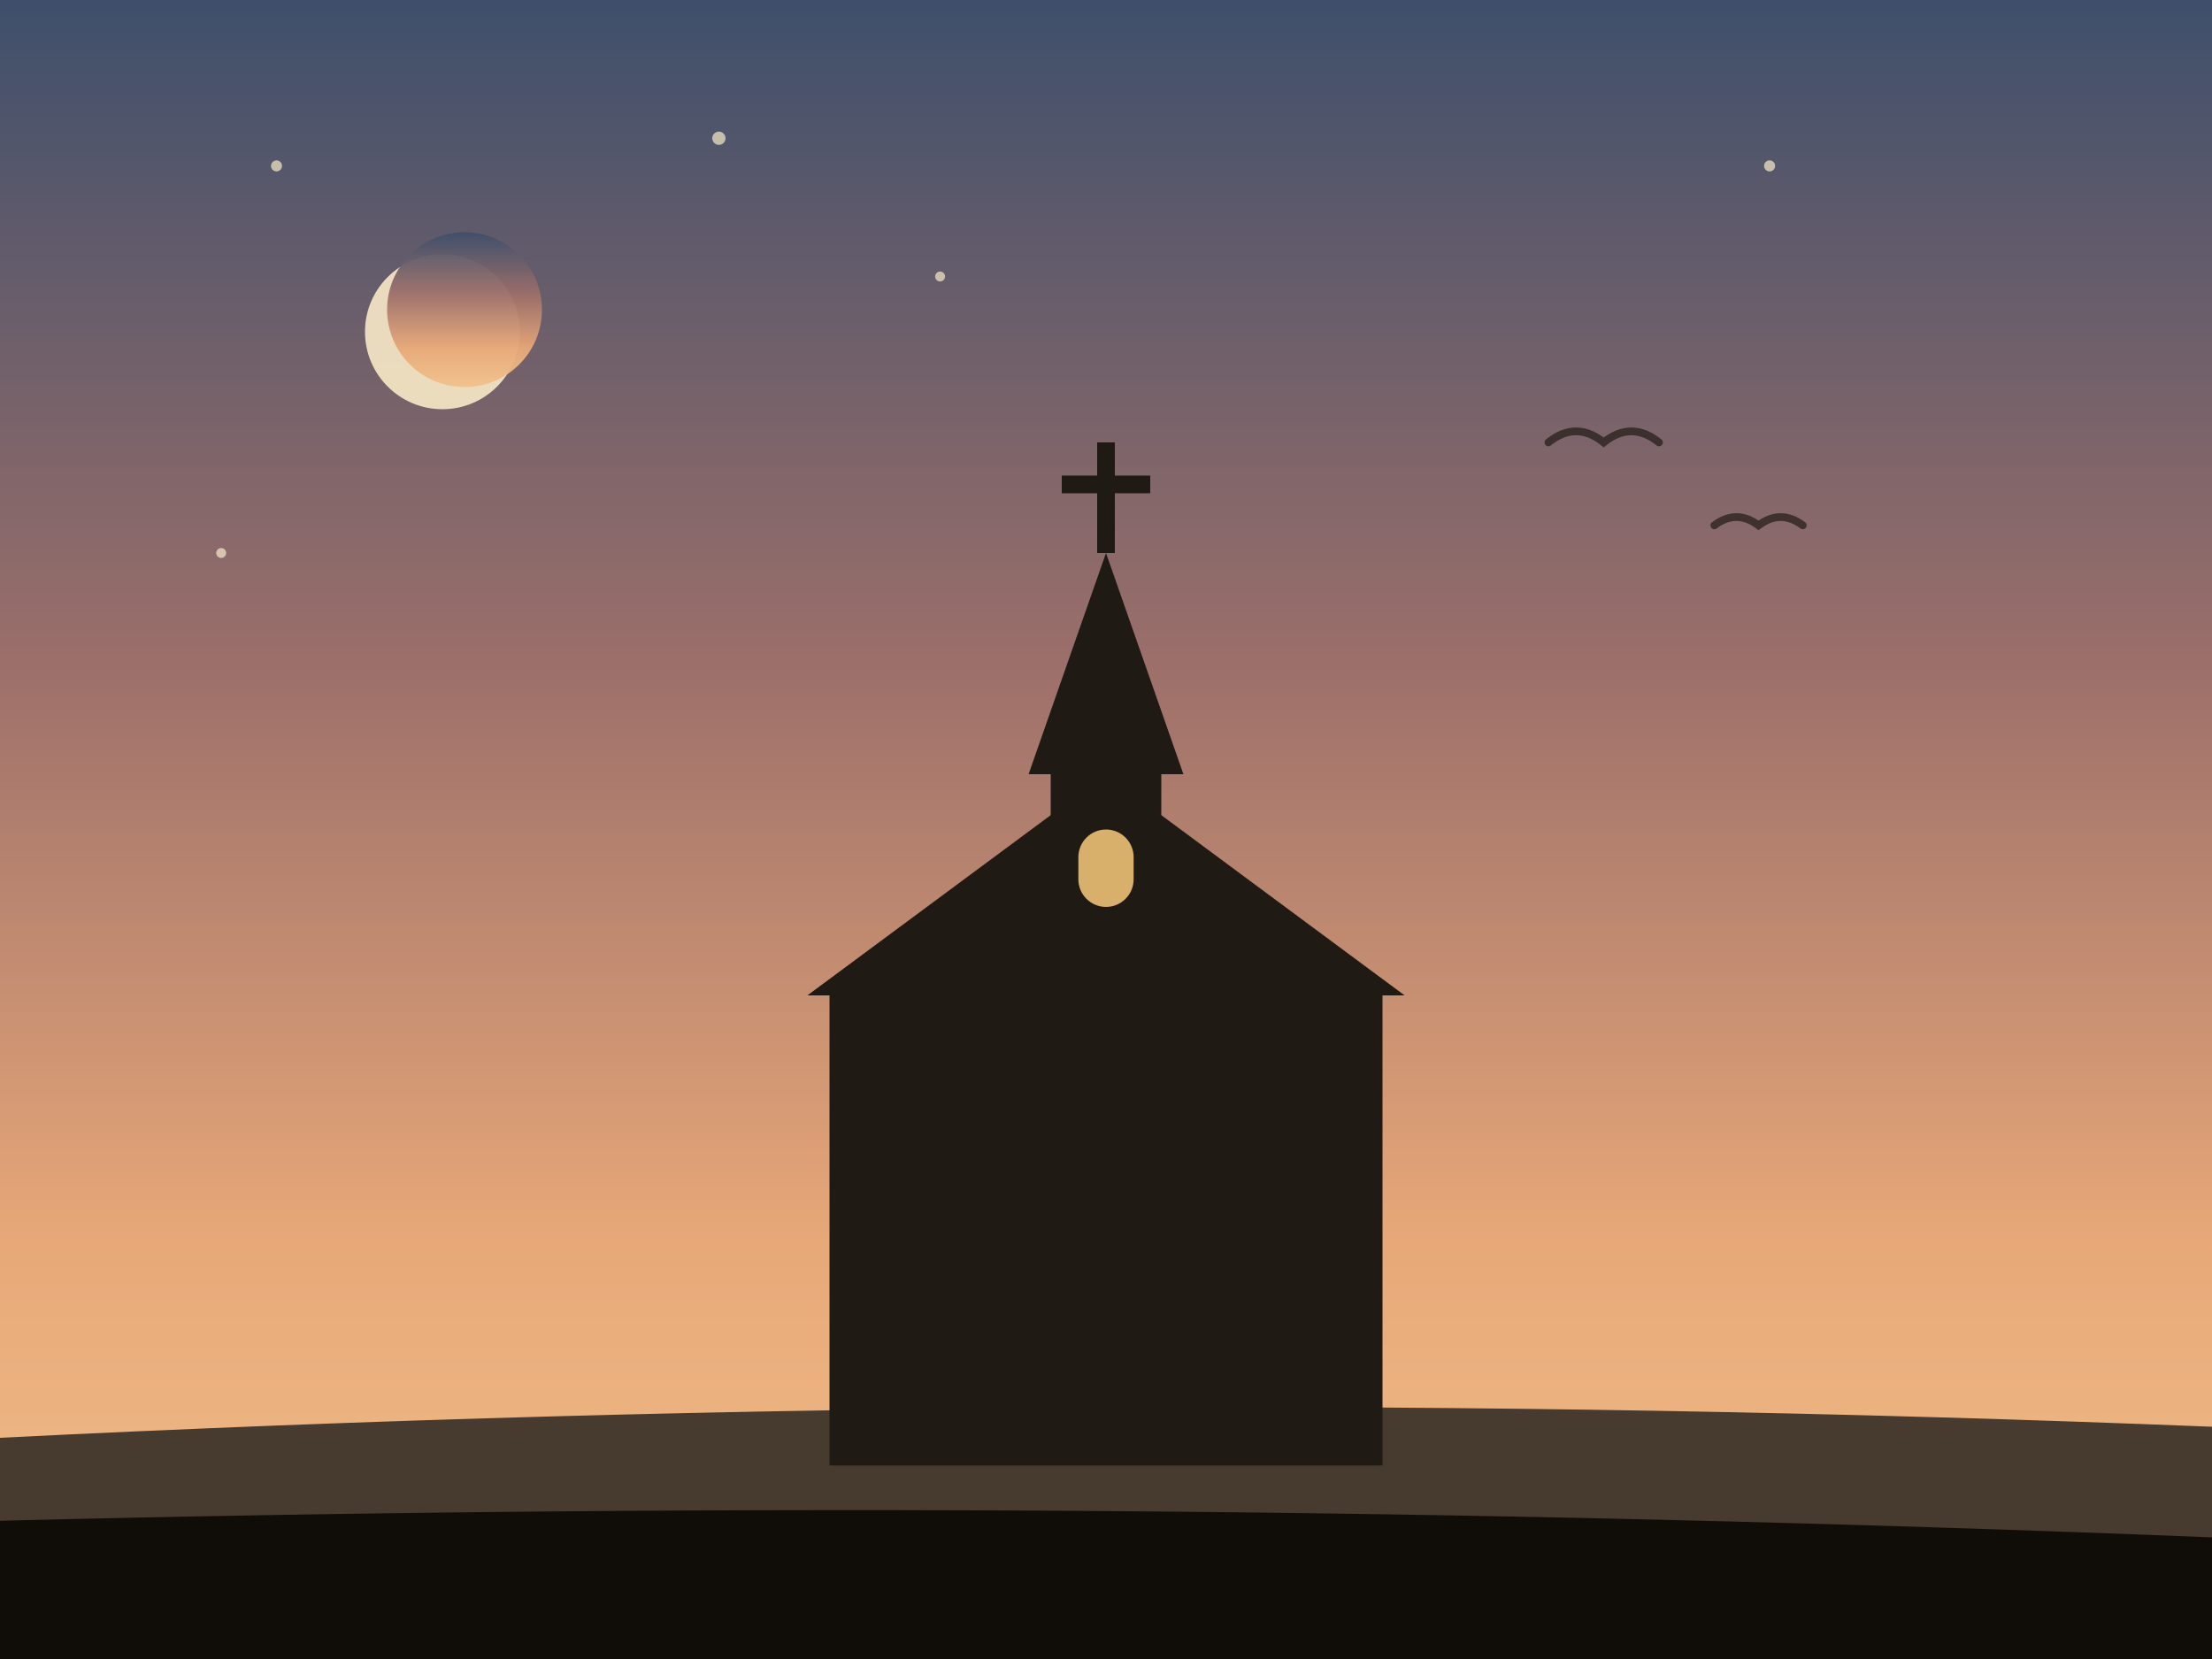
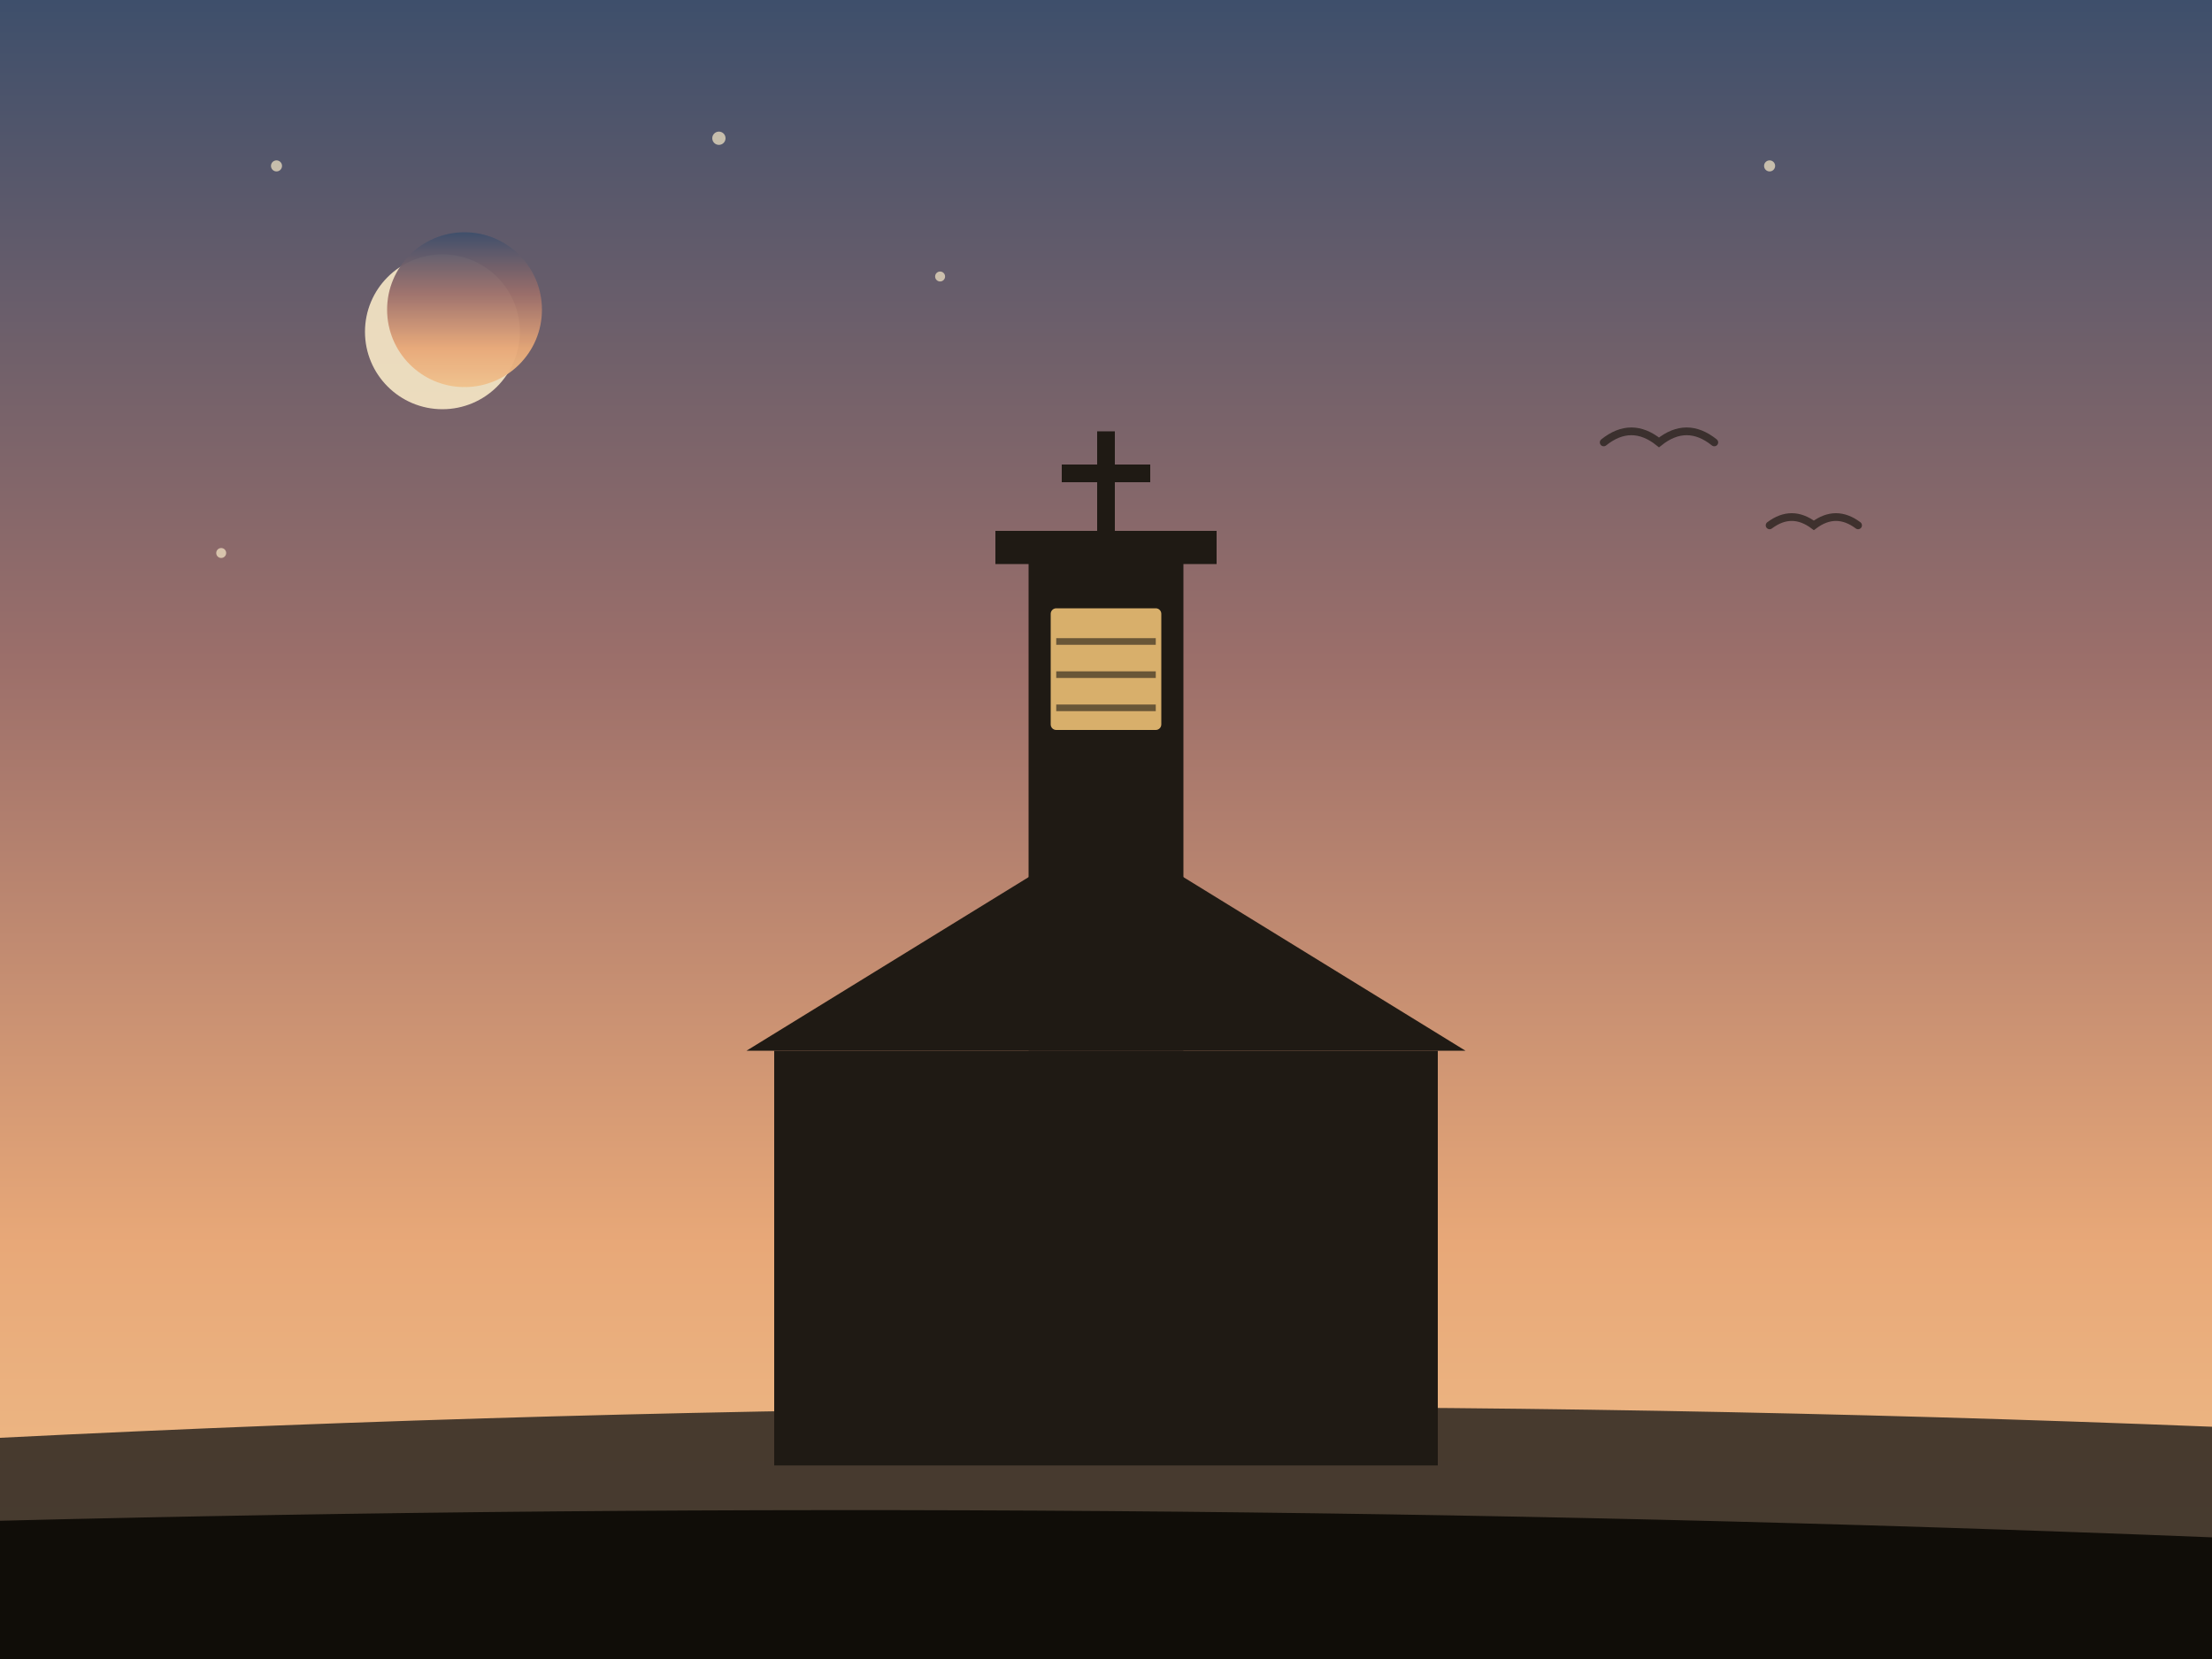
<svg xmlns="http://www.w3.org/2000/svg" viewBox="0 0 400 300" preserveAspectRatio="xMidYMid slice" role="img" aria-label="Bell tower at dusk">
  <defs>
    <linearGradient id="g3sky" x1="0" y1="0" x2="0" y2="1">
      <stop offset="0%" stop-color="#3E4F6B" />
      <stop offset="40%" stop-color="#9C6F6A" />
      <stop offset="75%" stop-color="#E8A878" />
      <stop offset="100%" stop-color="#F0C28C" />
    </linearGradient>
  </defs>
  <rect width="400" height="300" fill="url(#g3sky)" />
  <circle cx="80" cy="60" r="14" fill="#F8E9C8" opacity="0.9" />
  <circle cx="84" cy="56" r="14" fill="url(#g3sky)" opacity="0.95" />
  <g fill="#F8E9C8" opacity="0.7">
    <circle cx="50" cy="30" r="1" />
    <circle cx="130" cy="25" r="1.2" />
    <circle cx="170" cy="50" r="0.9" />
    <circle cx="40" cy="100" r="0.9" />
    <circle cx="320" cy="30" r="1" />
  </g>
  <path d="M0 260 Q 200 250 400 258 L 400 300 L 0 300 Z" fill="#2A2520" opacity="0.85" />
-   <g fill="#1F1A14" transform="translate(0,0)">
-     <rect x="150" y="180" width="100" height="85" />
-     <polygon points="146,180 254,180 200,140" />
-     <rect x="190" y="140" width="20" height="40" />
-     <polygon points="186,140 214,140 200,100" />
-     <rect x="198.4" y="80" width="3.2" height="20" />
-     <rect x="192" y="86" width="16" height="3.2" />
+   <g fill="#1F1A14">
+     <rect x="140" y="190" width="120" height="75" />
+     <polygon points="135,190 200,150 265,190" />
+     <rect x="186" y="100" width="28" height="90" />
+     <rect x="180" y="96" width="40" height="6" />
+     <rect x="198.4" y="78" width="3.2" height="20" />
+     <rect x="192" y="84" width="16" height="3.2" />
  </g>
-   <rect x="195" y="150" width="10" height="14" fill="#F8C97A" rx="5" opacity="0.85" />
+   <rect x="190" y="110" width="20" height="22" fill="#F8C97A" rx="1" opacity="0.85" />
+   <g stroke="#1F1A14" stroke-width="1.2" opacity="0.6">
+     <line x1="191" y1="116" x2="209" y2="116" />
+     <line x1="191" y1="122" x2="209" y2="122" />
+     <line x1="191" y1="128" x2="209" y2="128" />
+   </g>
  <g stroke="#1F1A14" stroke-width="1.4" fill="none" stroke-linecap="round" opacity="0.7">
-     <path d="M 280 80 q 5 -4 10 0 q 5 -4 10 0" />
-     <path d="M 310 95 q 4 -3 8 0 q 4 -3 8 0" />
+     <path d="M 290 80 q 5 -4 10 0 q 5 -4 10 0" />
+     <path d="M 320 95 q 4 -3 8 0 q 4 -3 8 0" />
  </g>
  <path d="M0 275 Q 200 270 400 278 L 400 300 L 0 300 Z" fill="#100D08" />
</svg>
